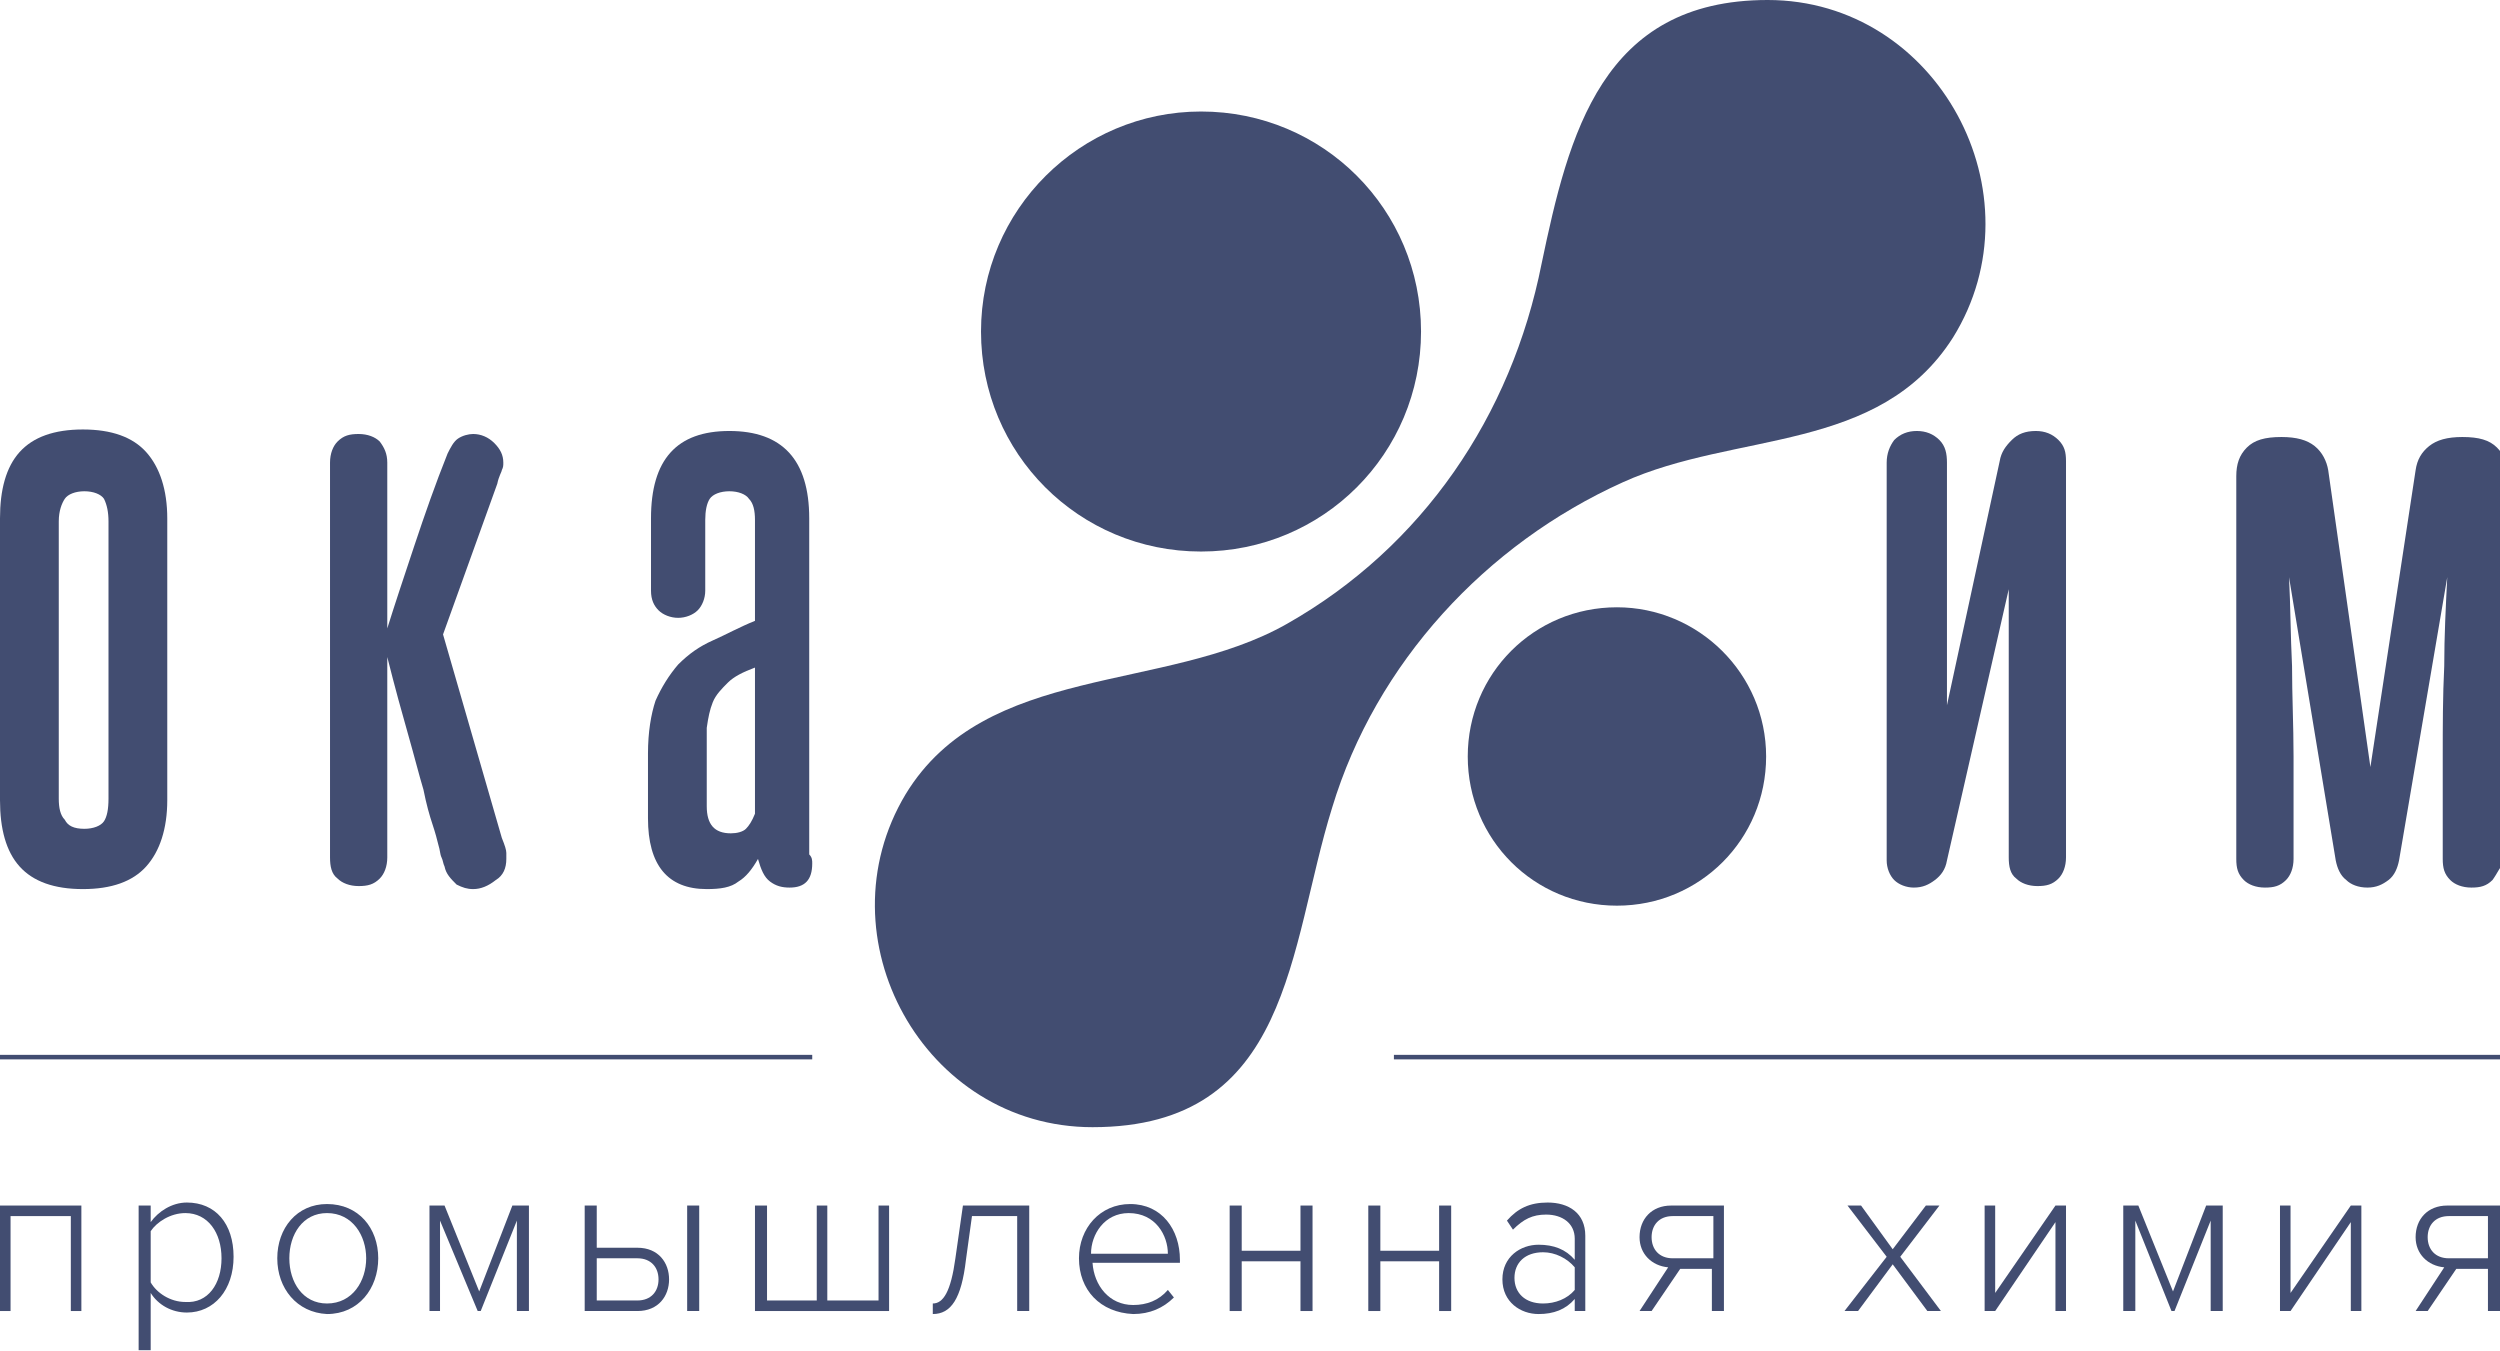
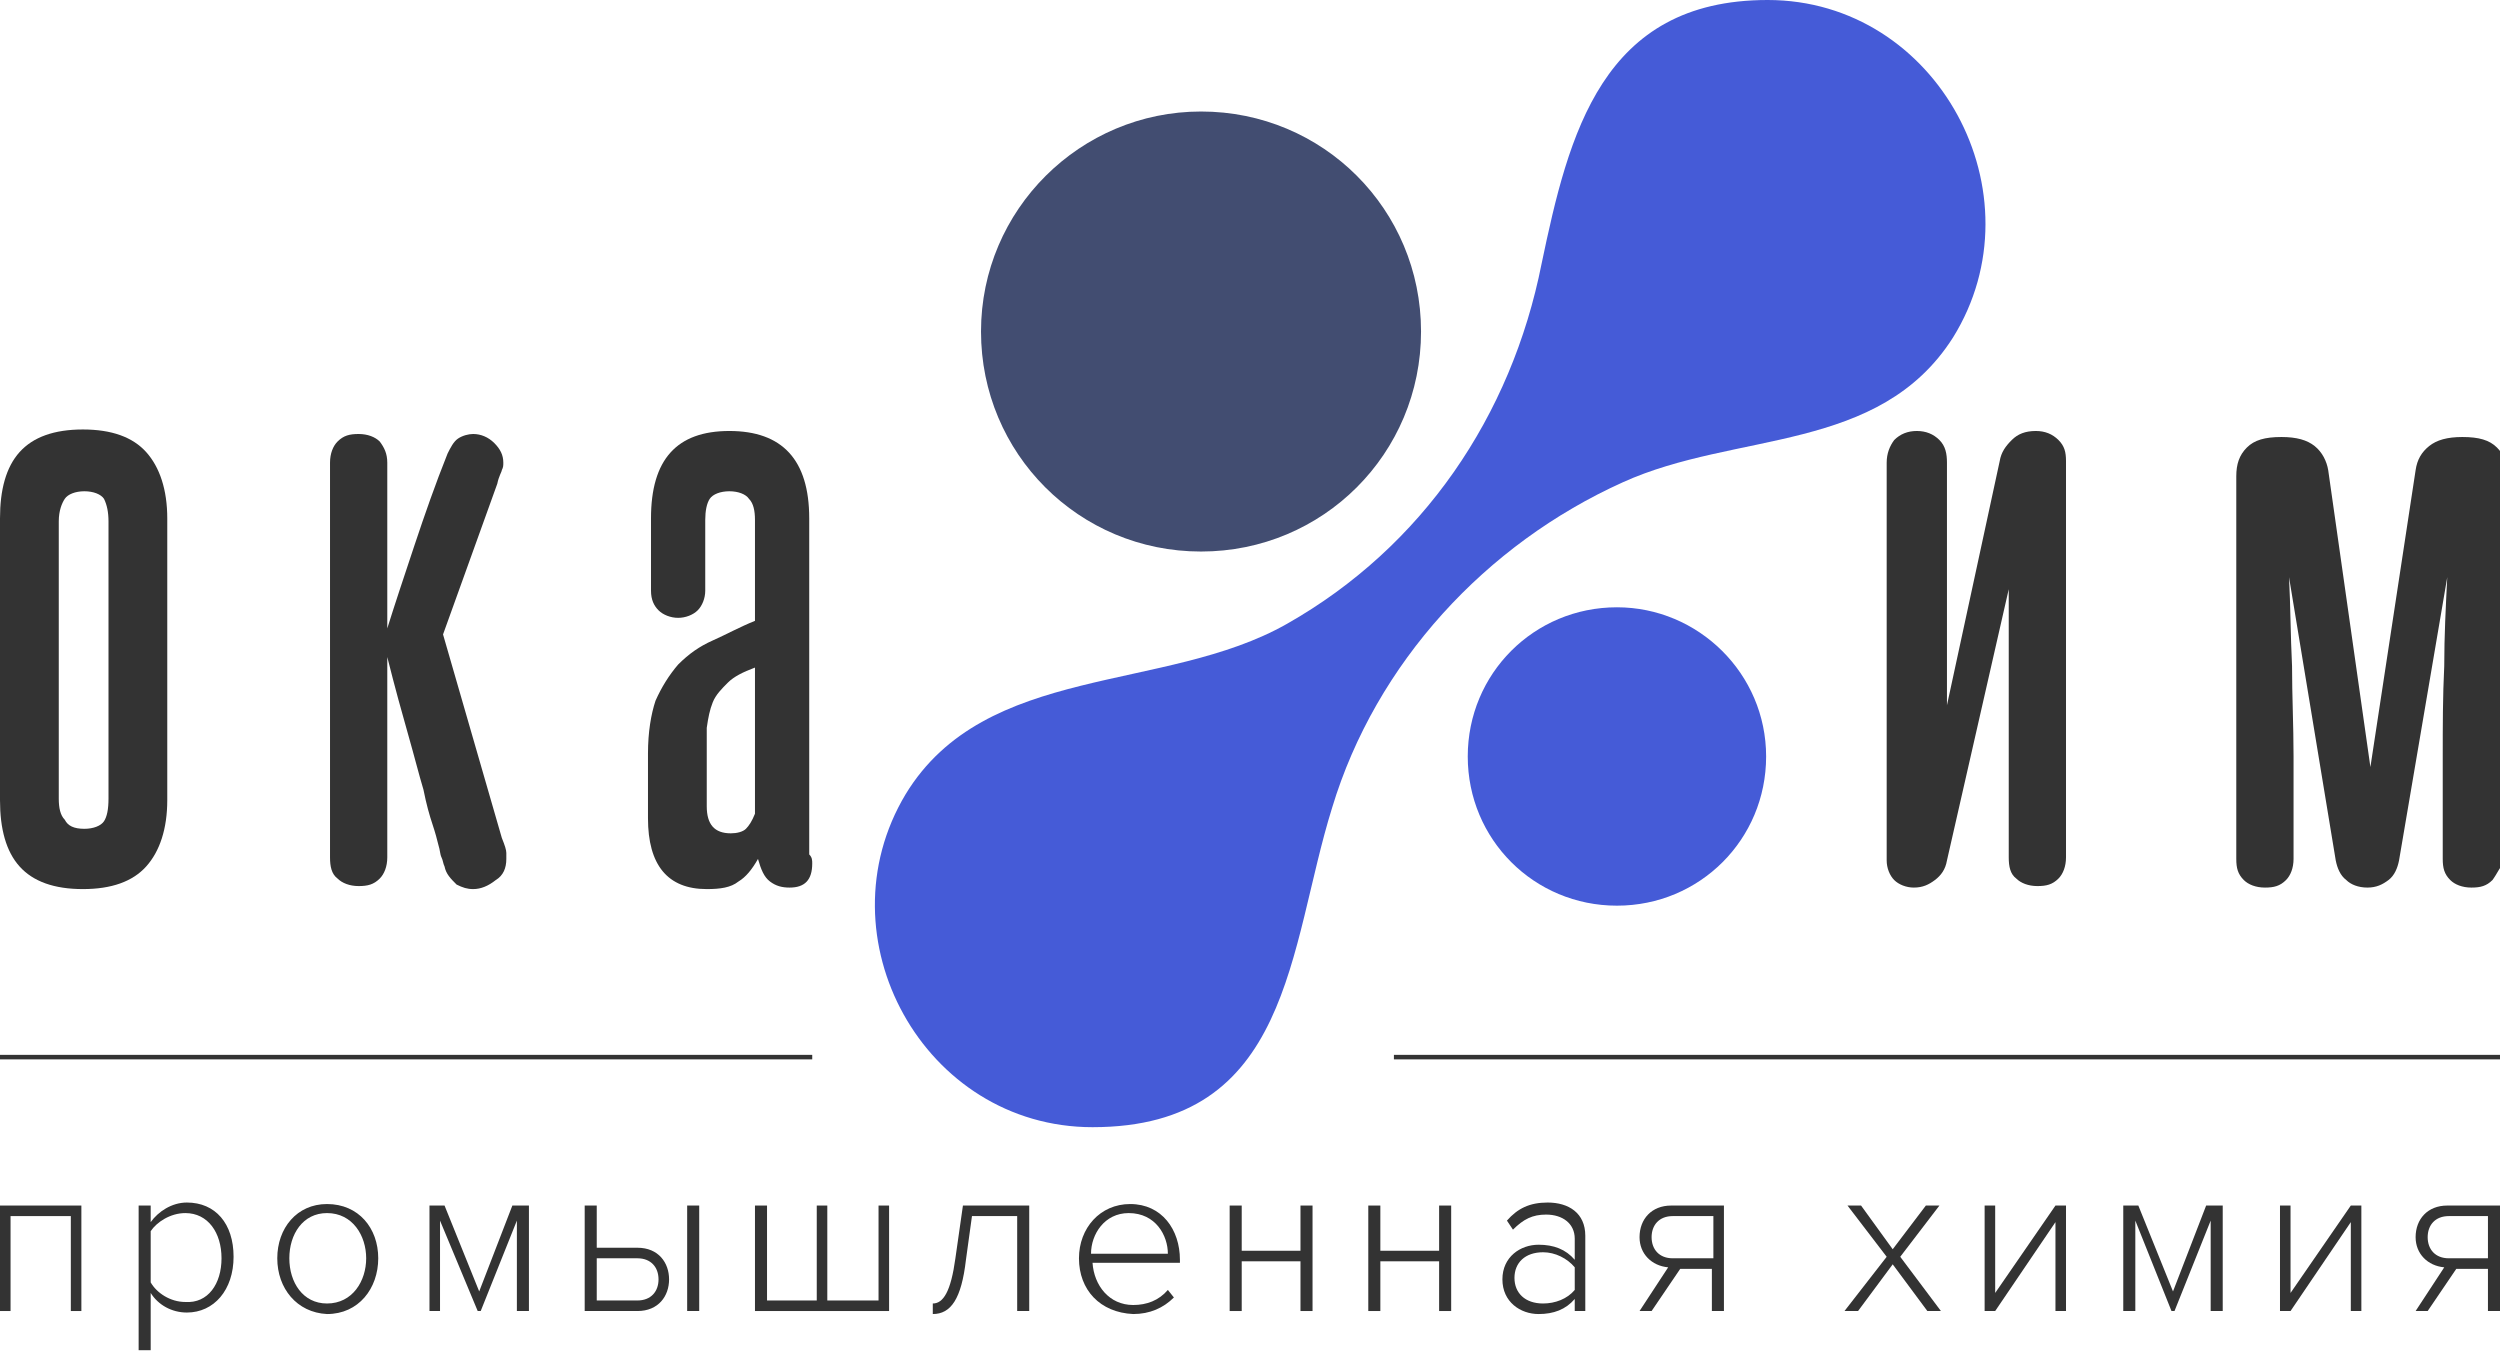
<svg xmlns="http://www.w3.org/2000/svg" xmlns:xlink="http://www.w3.org/1999/xlink" version="1.1" id="Слой_1" x="0" y="0" viewBox="0 0 165.9 89.6" xml:space="preserve">
-   <defs id="defs38" />
  <style type="text/css" id="style2">.st0,.st2{clip-path:url(#SVGID_2_);fill:#333}.st2{fill:#455bd7}</style>
-   <g id="g64" style="fill:#424d71;fill-opacity:1">
+   <g id="g64">
    <defs id="defs5">
      <path id="SVGID_1_" d="M0 0h165.9v89.6H0z" />
    </defs>
    <clipPath id="SVGID_2_">
      <use xlink:href="#SVGID_1_" id="use7" overflow="visible" />
    </clipPath>
-     <path class="st0" d="M0 34.4C0 32.5.4 31 1.3 30c.9-1 2.3-1.5 4.2-1.5 1.9 0 3.3.5 4.2 1.5.9 1 1.4 2.5 1.4 4.4v18.7c0 1.9-.5 3.4-1.4 4.4-.9 1-2.3 1.5-4.2 1.5-1.9 0-3.3-.5-4.2-1.5C.4 56.5 0 55 0 53.1V34.4zm7.2.2c0-.6-.1-1.1-.3-1.5-.2-.3-.7-.5-1.3-.5-.6 0-1.1.2-1.3.5-.2.3-.4.8-.4 1.5V53c0 .6.1 1.1.4 1.4.2.4.6.6 1.3.6.6 0 1.1-.2 1.3-.5.2-.3.3-.8.3-1.5V34.6z" clip-path="url(#SVGID_2_)" id="path10" fill="#424d71" fill-opacity="1" style="fill:#424d71;fill-opacity:1" />
-     <path class="st0" d="M29.5 57.5c-.1-.2-.1-.4-.2-.6-.1-.2-.1-.5-.2-.8-.1-.4-.2-.8-.4-1.4-.2-.6-.4-1.3-.6-2.3-.3-1-.6-2.2-1-3.6s-.9-3.2-1.4-5.2v13.3c0 .6-.2 1.1-.5 1.4-.4.4-.8.5-1.4.5-.6 0-1.1-.2-1.4-.5-.4-.3-.5-.8-.5-1.4V30.7c0-.6.2-1.1.5-1.4.4-.4.8-.5 1.4-.5.6 0 1.1.2 1.4.5.3.4.5.8.5 1.4v11c.5-1.6 1.1-3.4 1.8-5.5s1.4-4.1 2.2-6.1c.2-.4.4-.8.7-1 .3-.2.7-.3 1-.3.5 0 1 .2 1.4.6.4.4.6.8.6 1.3 0 .2 0 .3-.1.5 0 .1-.2.4-.3.9l-3.6 10 3.9 13.5c.2.5.3.8.3 1v.4c0 .6-.2 1.1-.7 1.4-.5.4-1 .6-1.5.6-.4 0-.7-.1-1.1-.3-.4-.4-.7-.7-.8-1.2" clip-path="url(#SVGID_2_)" id="path12" fill="#424d71" fill-opacity="1" style="fill:#424d71;fill-opacity:1" />
-     <path class="st0" d="M53.9 57.3c0 1.1-.5 1.6-1.5 1.6-.5 0-.9-.1-1.3-.4-.4-.3-.6-.8-.8-1.5-.4.7-.8 1.2-1.3 1.5-.5.4-1.2.5-2.1.5-2.6 0-3.9-1.6-3.9-4.7V50c0-1.4.2-2.6.5-3.5.4-.9.9-1.7 1.5-2.4.7-.7 1.4-1.2 2.3-1.6.9-.4 1.8-.9 2.8-1.3v-6.7c0-.6-.1-1.1-.4-1.4-.2-.3-.7-.5-1.3-.5-.6 0-1.1.2-1.3.5-.2.3-.3.8-.3 1.4v4.7c0 .5-.2 1-.5 1.3-.3.3-.8.5-1.3.5s-1-.2-1.3-.5c-.3-.3-.5-.7-.5-1.3v-4.8c0-3.9 1.7-5.8 5.2-5.8s5.3 1.9 5.3 5.8v22.3c.2.2.2.4.2.6m-3.8-13c-.8.3-1.4.6-1.8 1-.4.4-.8.8-1 1.3-.2.5-.3 1-.4 1.7v5.2c0 1.2.5 1.8 1.6 1.8.4 0 .8-.1 1-.3.2-.2.4-.5.6-1v-9.7z" clip-path="url(#SVGID_2_)" id="path14" fill="#424d71" fill-opacity="1" style="fill:#424d71;fill-opacity:1" />
-     <path d="M94.3 22c0 8.1-6.5 14.6-14.6 14.6S65.1 30.1 65.1 22 71.7 7.4 79.7 7.4c8.1 0 14.6 6.5 14.6 14.6" clip-path="url(#SVGID_2_)" id="path16" fill="#424d71" fill-opacity="1" style="fill:#424d71;fill-opacity:1" />
-     <path class="st2" d="M117.2 50.2c0 5.5-4.4 9.9-9.9 9.9s-9.9-4.4-9.9-9.9 4.4-9.9 9.9-9.9c5.4 0 9.9 4.4 9.9 9.9" clip-path="url(#SVGID_2_)" id="path18" fill="#424d71" fill-opacity="1" style="fill:#424d71;fill-opacity:1" />
-     <path class="st2" d="M117.3 0c-11 0-13.2 8.9-15 17.5-2 10.1-7.9 18.8-16.9 23.9-8.1 4.6-20 2.6-25.3 11.3-5.7 9.5 1.2 22.1 12.4 22.1 13.2 0 13-11.9 15.9-21.2C91.3 44 98.6 36.1 107.7 32c7.5-3.4 17-1.9 21.9-9.6 5.9-9.5-1-22.4-12.3-22.4" clip-path="url(#SVGID_2_)" id="path20" fill="#424d71" fill-opacity="1" style="fill:#424d71;fill-opacity:1" />
-     <path class="st0" d="M128.4 58.4c-.4.3-.8.5-1.4.5-.5 0-1-.2-1.3-.5-.3-.3-.5-.8-.5-1.3V30.7c0-.6.2-1.1.5-1.5.4-.4.9-.6 1.5-.6s1.1.2 1.5.6c.4.4.5.9.5 1.5v16.1l3.5-16.2c.1-.6.4-1 .8-1.4.4-.4.9-.6 1.6-.6.6 0 1.1.2 1.5.6.4.4.5.8.5 1.4v26.3c0 .6-.2 1.1-.5 1.4-.4.4-.8.5-1.4.5-.6 0-1.1-.2-1.4-.5-.4-.3-.5-.8-.5-1.4V39.1l-4.1 18c-.1.6-.4 1-.8 1.3" clip-path="url(#SVGID_2_)" id="path22" fill="#424d71" fill-opacity="1" style="fill:#424d71;fill-opacity:1" />
-     <path class="st0" d="M165.4 58.4c-.4.4-.8.5-1.4.5-.6 0-1.1-.2-1.4-.5-.4-.4-.5-.8-.5-1.4v-6.8c0-2 0-4 .1-6 0-2 .1-3.9.2-5.9l-3.2 18.8c-.1.5-.3 1-.7 1.3-.4.3-.8.5-1.4.5-.6 0-1.1-.2-1.4-.5-.4-.3-.6-.8-.7-1.3l-3.1-18.8c.1 1.9.1 3.9.2 5.9 0 2 .1 3.9.1 6V57c0 .6-.2 1.1-.5 1.4-.4.4-.8.5-1.4.5-.6 0-1.1-.2-1.4-.5-.4-.4-.5-.8-.5-1.4V31.6c0-.8.2-1.4.7-1.9.5-.5 1.2-.7 2.3-.7 1 0 1.7.2 2.2.6.5.4.8 1 .9 1.6l2.8 19.7 3-19.7c.1-.7.4-1.2.9-1.6.5-.4 1.2-.6 2.2-.6 1.1 0 1.8.2 2.3.7.5.5.7 1.1.7 1.9v25.3c-.5.6-.7 1.1-1 1.5" clip-path="url(#SVGID_2_)" id="path24" fill="#424d71" fill-opacity="1" style="fill:#424d71;fill-opacity:1" />
-     <path class="st0" clip-path="url(#SVGID_2_)" id="polygon26" fill="#424d71" fill-opacity="1" d="M4.7 87v-6.3h-4V87H0v-7h5.4v7z" style="fill:#424d71;fill-opacity:1" />
-     <path class="st0" d="M10 85.8v3.8h-.8V80h.8v1.1c.5-.7 1.4-1.3 2.4-1.3 1.9 0 3.1 1.4 3.1 3.6s-1.3 3.7-3.1 3.7c-1 0-1.9-.5-2.4-1.3m4.7-2.3c0-1.7-.9-3-2.4-3-1 0-1.9.6-2.3 1.2v3.4c.4.7 1.3 1.3 2.3 1.3 1.5.1 2.4-1.2 2.4-2.9" clip-path="url(#SVGID_2_)" id="path28" fill="#424d71" fill-opacity="1" style="fill:#424d71;fill-opacity:1" />
-     <path class="st0" d="M18.4 83.5c0-2 1.3-3.6 3.3-3.6 2.1 0 3.4 1.6 3.4 3.6s-1.3 3.7-3.4 3.7c-2-.1-3.3-1.7-3.3-3.7m5.9 0c0-1.5-.9-3-2.6-3-1.6 0-2.5 1.4-2.5 3s.9 3 2.5 3c1.7 0 2.6-1.5 2.6-3" clip-path="url(#SVGID_2_)" id="path30" fill="#424d71" fill-opacity="1" style="fill:#424d71;fill-opacity:1" />
-     <path class="st0" clip-path="url(#SVGID_2_)" id="polygon32" fill="#424d71" fill-opacity="1" d="M34.3 87v-6l-2.4 6h-.2l-2.5-6v6h-.7v-7h1l2.3 5.7L34 80h1.1v7z" style="fill:#424d71;fill-opacity:1" />
-     <path class="st0" d="M39.6 80v2.8h2.7c1.4 0 2.1 1 2.1 2.1s-.7 2.1-2.1 2.1h-3.5v-7h.8zm0 3.5v2.8h2.7c.9 0 1.4-.6 1.4-1.4s-.5-1.4-1.4-1.4h-2.7zm6-3.5h.8v7h-.8v-7z" clip-path="url(#SVGID_2_)" id="path34" fill="#424d71" fill-opacity="1" style="fill:#424d71;fill-opacity:1" />
-     <path class="st0" clip-path="url(#SVGID_2_)" id="polygon36" fill="#424d71" fill-opacity="1" d="M59 80v7h-8.9v-7h.8v6.3h3.3V80h.7v6.3h3.4V80z" style="fill:#424d71;fill-opacity:1" />
-     <path class="st0" d="M61.9 86.5c.7 0 1.2-.8 1.5-3l.5-3.5h4.4v7h-.8v-6.3h-3l-.4 2.9c-.3 2.6-1 3.6-2.2 3.6v-.7z" clip-path="url(#SVGID_2_)" id="path38" fill="#424d71" fill-opacity="1" style="fill:#424d71;fill-opacity:1" />
-     <path class="st0" d="M71.6 83.5c0-2 1.4-3.6 3.4-3.6 2.1 0 3.3 1.7 3.3 3.7v.2h-5.8c.1 1.5 1.1 2.8 2.7 2.8.9 0 1.7-.3 2.3-1l.4.5c-.7.7-1.6 1.1-2.7 1.1-2.2-.1-3.6-1.6-3.6-3.7m3.3-3c-1.6 0-2.5 1.4-2.5 2.7h5.1c0-1.2-.8-2.7-2.6-2.7" clip-path="url(#SVGID_2_)" id="path40" fill="#424d71" fill-opacity="1" style="fill:#424d71;fill-opacity:1" />
-     <path class="st0" clip-path="url(#SVGID_2_)" id="polygon42" fill="#424d71" fill-opacity="1" d="M81.6 87v-7h.8v3h3.9v-3h.8v7h-.8v-3.3h-3.9V87z" style="fill:#424d71;fill-opacity:1" />
-     <path class="st0" clip-path="url(#SVGID_2_)" id="polygon44" fill="#424d71" fill-opacity="1" d="M90.8 87v-7h.8v3h3.9v-3h.8v7h-.8v-3.3h-3.9V87z" style="fill:#424d71;fill-opacity:1" />
-     <path class="st0" d="M104.5 87v-.8c-.6.7-1.4 1-2.4 1-1.2 0-2.4-.8-2.4-2.3 0-1.5 1.2-2.3 2.4-2.3 1 0 1.8.3 2.4 1v-1.4c0-1-.8-1.6-1.9-1.6-.9 0-1.5.3-2.2 1l-.4-.6c.7-.8 1.5-1.2 2.7-1.2 1.4 0 2.5.7 2.5 2.2v5h-.7zm0-1.4v-1.5c-.5-.6-1.3-1-2.1-1-1.2 0-1.9.7-1.9 1.7s.7 1.7 1.9 1.7c.8 0 1.6-.3 2.1-.9" clip-path="url(#SVGID_2_)" id="path46" fill="#424d71" fill-opacity="1" style="fill:#424d71;fill-opacity:1" />
-     <path class="st0" d="M108.8 87l1.9-2.9c-1.1-.1-1.9-.9-1.9-2 0-1.2.8-2.1 2.1-2.1h3.5v7h-.8v-2.8h-2.1l-1.9 2.8h-.8zm4.9-3.5v-2.8H111c-.9 0-1.4.6-1.4 1.4 0 .8.5 1.4 1.4 1.4h2.7z" clip-path="url(#SVGID_2_)" id="path48" fill="#424d71" fill-opacity="1" style="fill:#424d71;fill-opacity:1" />
-     <path class="st0" clip-path="url(#SVGID_2_)" id="polygon50" fill="#424d71" fill-opacity="1" d="M127.9 87l-2.3-3.1-2.3 3.1h-.9l2.8-3.6-2.6-3.4h.9l2.1 2.9 2.2-2.9h.9l-2.6 3.4 2.7 3.6z" style="fill:#424d71;fill-opacity:1" />
-     <path class="st0" clip-path="url(#SVGID_2_)" id="polygon52" fill="#424d71" fill-opacity="1" d="M131.7 87v-7h.7v5.8l4-5.8h.7v7h-.7v-5.9l-4 5.9z" style="fill:#424d71;fill-opacity:1" />
-     <path class="st0" clip-path="url(#SVGID_2_)" id="polygon54" fill="#424d71" fill-opacity="1" d="M146.7 87v-6l-2.4 6h-.2l-2.4-6v6h-.8v-7h1l2.3 5.7 2.2-5.7h1.1v7z" style="fill:#424d71;fill-opacity:1" />
-     <path class="st0" clip-path="url(#SVGID_2_)" id="polygon56" fill="#424d71" fill-opacity="1" d="M151.3 87v-7h.7v5.8l4-5.8h.7v7h-.7v-5.9l-4 5.9z" style="fill:#424d71;fill-opacity:1" />
-     <path class="st0" d="M160.3 87l1.9-2.9c-1.1-.1-1.9-.9-1.9-2 0-1.2.8-2.1 2.1-2.1h3.5v7h-.8v-2.8H163l-1.9 2.8h-.8zm4.8-3.5v-2.8h-2.6c-.9 0-1.4.6-1.4 1.4 0 .8.5 1.4 1.4 1.4h2.6z" clip-path="url(#SVGID_2_)" id="path58" fill="#424d71" fill-opacity="1" style="fill:#424d71;fill-opacity:1" />
-     <path class="st0" clip-path="url(#SVGID_2_)" id="rect60" fill="#424d71" fill-opacity="1" d="M0 70h53.9v.3H0z" style="fill:#424d71;fill-opacity:1" />
-     <path class="st0" clip-path="url(#SVGID_2_)" id="rect62" fill="#424d71" fill-opacity="1" d="M92.5 70h73.4v.3H92.5z" style="fill:#424d71;fill-opacity:1" />
+     <path class="st0" d="M0 34.4C0 32.5.4 31 1.3 30c.9-1 2.3-1.5 4.2-1.5 1.9 0 3.3.5 4.2 1.5.9 1 1.4 2.5 1.4 4.4v18.7c0 1.9-.5 3.4-1.4 4.4-.9 1-2.3 1.5-4.2 1.5-1.9 0-3.3-.5-4.2-1.5C.4 56.5 0 55 0 53.1V34.4zm7.2.2c0-.6-.1-1.1-.3-1.5-.2-.3-.7-.5-1.3-.5-.6 0-1.1.2-1.3.5-.2.3-.4.8-.4 1.5V53c0 .6.1 1.1.4 1.4.2.4.6.6 1.3.6.6 0 1.1-.2 1.3-.5.2-.3.3-.8.3-1.5V34.6z" clip-path="url(#SVGID_2_)" id="path10" fill="#424d71" fill-opacity="1" />
+     <path class="st0" d="M29.5 57.5c-.1-.2-.1-.4-.2-.6-.1-.2-.1-.5-.2-.8-.1-.4-.2-.8-.4-1.4-.2-.6-.4-1.3-.6-2.3-.3-1-.6-2.2-1-3.6s-.9-3.2-1.4-5.2v13.3c0 .6-.2 1.1-.5 1.4-.4.4-.8.5-1.4.5-.6 0-1.1-.2-1.4-.5-.4-.3-.5-.8-.5-1.4V30.7c0-.6.2-1.1.5-1.4.4-.4.8-.5 1.4-.5.6 0 1.1.2 1.4.5.3.4.5.8.5 1.4v11c.5-1.6 1.1-3.4 1.8-5.5s1.4-4.1 2.2-6.1c.2-.4.4-.8.7-1 .3-.2.7-.3 1-.3.5 0 1 .2 1.4.6.4.4.6.8.6 1.3 0 .2 0 .3-.1.5 0 .1-.2.4-.3.9l-3.6 10 3.9 13.5c.2.5.3.8.3 1v.4c0 .6-.2 1.1-.7 1.4-.5.4-1 .6-1.5.6-.4 0-.7-.1-1.1-.3-.4-.4-.7-.7-.8-1.2" clip-path="url(#SVGID_2_)" id="path12" fill="#424d71" fill-opacity="1" />
+     <path class="st0" d="M53.9 57.3c0 1.1-.5 1.6-1.5 1.6-.5 0-.9-.1-1.3-.4-.4-.3-.6-.8-.8-1.5-.4.7-.8 1.2-1.3 1.5-.5.4-1.2.5-2.1.5-2.6 0-3.9-1.6-3.9-4.7V50c0-1.4.2-2.6.5-3.5.4-.9.9-1.7 1.5-2.4.7-.7 1.4-1.2 2.3-1.6.9-.4 1.8-.9 2.8-1.3v-6.7c0-.6-.1-1.1-.4-1.4-.2-.3-.7-.5-1.3-.5-.6 0-1.1.2-1.3.5-.2.3-.3.8-.3 1.4v4.7c0 .5-.2 1-.5 1.3-.3.3-.8.5-1.3.5s-1-.2-1.3-.5c-.3-.3-.5-.7-.5-1.3v-4.8c0-3.9 1.7-5.8 5.2-5.8s5.3 1.9 5.3 5.8v22.3c.2.2.2.4.2.6m-3.8-13c-.8.3-1.4.6-1.8 1-.4.4-.8.8-1 1.3-.2.5-.3 1-.4 1.7v5.2c0 1.2.5 1.8 1.6 1.8.4 0 .8-.1 1-.3.2-.2.4-.5.6-1v-9.7z" clip-path="url(#SVGID_2_)" id="path14" fill="#424d71" fill-opacity="1" />
+     <path d="M94.3 22c0 8.1-6.5 14.6-14.6 14.6S65.1 30.1 65.1 22 71.7 7.4 79.7 7.4c8.1 0 14.6 6.5 14.6 14.6" clip-path="url(#SVGID_2_)" id="path16" fill="#424d71" fill-opacity="1" />
+     <path class="st2" d="M117.2 50.2c0 5.5-4.4 9.9-9.9 9.9s-9.9-4.4-9.9-9.9 4.4-9.9 9.9-9.9c5.4 0 9.9 4.4 9.9 9.9" clip-path="url(#SVGID_2_)" id="path18" fill="#424d71" fill-opacity="1" />
+     <path class="st2" d="M117.3 0c-11 0-13.2 8.9-15 17.5-2 10.1-7.9 18.8-16.9 23.9-8.1 4.6-20 2.6-25.3 11.3-5.7 9.5 1.2 22.1 12.4 22.1 13.2 0 13-11.9 15.9-21.2C91.3 44 98.6 36.1 107.7 32c7.5-3.4 17-1.9 21.9-9.6 5.9-9.5-1-22.4-12.3-22.4" clip-path="url(#SVGID_2_)" id="path20" fill="#424d71" fill-opacity="1" />
+     <path class="st0" d="M128.4 58.4c-.4.3-.8.5-1.4.5-.5 0-1-.2-1.3-.5-.3-.3-.5-.8-.5-1.3V30.7c0-.6.2-1.1.5-1.5.4-.4.9-.6 1.5-.6s1.1.2 1.5.6c.4.4.5.9.5 1.5v16.1l3.5-16.2c.1-.6.4-1 .8-1.4.4-.4.9-.6 1.6-.6.6 0 1.1.2 1.5.6.4.4.5.8.5 1.4v26.3c0 .6-.2 1.1-.5 1.4-.4.4-.8.5-1.4.5-.6 0-1.1-.2-1.4-.5-.4-.3-.5-.8-.5-1.4V39.1l-4.1 18c-.1.6-.4 1-.8 1.3" clip-path="url(#SVGID_2_)" id="path22" fill="#424d71" fill-opacity="1" />
+     <path class="st0" d="M165.4 58.4c-.4.4-.8.5-1.4.5-.6 0-1.1-.2-1.4-.5-.4-.4-.5-.8-.5-1.4v-6.8c0-2 0-4 .1-6 0-2 .1-3.9.2-5.9l-3.2 18.8c-.1.5-.3 1-.7 1.3-.4.3-.8.5-1.4.5-.6 0-1.1-.2-1.4-.5-.4-.3-.6-.8-.7-1.3l-3.1-18.8c.1 1.9.1 3.9.2 5.9 0 2 .1 3.9.1 6V57c0 .6-.2 1.1-.5 1.4-.4.4-.8.5-1.4.5-.6 0-1.1-.2-1.4-.5-.4-.4-.5-.8-.5-1.4V31.6c0-.8.2-1.4.7-1.9.5-.5 1.2-.7 2.3-.7 1 0 1.7.2 2.2.6.5.4.8 1 .9 1.6l2.8 19.7 3-19.7c.1-.7.4-1.2.9-1.6.5-.4 1.2-.6 2.2-.6 1.1 0 1.8.2 2.3.7.5.5.7 1.1.7 1.9v25.3c-.5.6-.7 1.1-1 1.5" clip-path="url(#SVGID_2_)" id="path24" fill="#424d71" fill-opacity="1" />
+     <path class="st0" clip-path="url(#SVGID_2_)" id="polygon26" fill="#424d71" fill-opacity="1" d="M4.7 87v-6.3h-4V87H0v-7h5.4v7z" />
+     <path class="st0" d="M10 85.8v3.8h-.8V80h.8v1.1c.5-.7 1.4-1.3 2.4-1.3 1.9 0 3.1 1.4 3.1 3.6s-1.3 3.7-3.1 3.7c-1 0-1.9-.5-2.4-1.3m4.7-2.3c0-1.7-.9-3-2.4-3-1 0-1.9.6-2.3 1.2v3.4c.4.7 1.3 1.3 2.3 1.3 1.5.1 2.4-1.2 2.4-2.9" clip-path="url(#SVGID_2_)" id="path28" fill="#424d71" fill-opacity="1" />
+     <path class="st0" d="M18.4 83.5c0-2 1.3-3.6 3.3-3.6 2.1 0 3.4 1.6 3.4 3.6s-1.3 3.7-3.4 3.7c-2-.1-3.3-1.7-3.3-3.7m5.9 0c0-1.5-.9-3-2.6-3-1.6 0-2.5 1.4-2.5 3s.9 3 2.5 3c1.7 0 2.6-1.5 2.6-3" clip-path="url(#SVGID_2_)" id="path30" fill="#424d71" fill-opacity="1" />
+     <path class="st0" clip-path="url(#SVGID_2_)" id="polygon32" fill="#424d71" fill-opacity="1" d="M34.3 87v-6l-2.4 6h-.2l-2.5-6v6h-.7v-7h1l2.3 5.7L34 80h1.1v7z" />
+     <path class="st0" d="M39.6 80v2.8h2.7c1.4 0 2.1 1 2.1 2.1s-.7 2.1-2.1 2.1h-3.5v-7h.8zm0 3.5v2.8h2.7c.9 0 1.4-.6 1.4-1.4s-.5-1.4-1.4-1.4h-2.7zm6-3.5h.8v7h-.8v-7z" clip-path="url(#SVGID_2_)" id="path34" fill="#424d71" fill-opacity="1" />
+     <path class="st0" clip-path="url(#SVGID_2_)" id="polygon36" fill="#424d71" fill-opacity="1" d="M59 80v7h-8.9v-7h.8v6.3h3.3V80h.7v6.3h3.4V80z" />
+     <path class="st0" d="M61.9 86.5c.7 0 1.2-.8 1.5-3l.5-3.5h4.4v7h-.8v-6.3h-3l-.4 2.9c-.3 2.6-1 3.6-2.2 3.6v-.7z" clip-path="url(#SVGID_2_)" id="path38" fill="#424d71" fill-opacity="1" />
+     <path class="st0" d="M71.6 83.5c0-2 1.4-3.6 3.4-3.6 2.1 0 3.3 1.7 3.3 3.7v.2h-5.8c.1 1.5 1.1 2.8 2.7 2.8.9 0 1.7-.3 2.3-1l.4.5c-.7.7-1.6 1.1-2.7 1.1-2.2-.1-3.6-1.6-3.6-3.7m3.3-3c-1.6 0-2.5 1.4-2.5 2.7h5.1c0-1.2-.8-2.7-2.6-2.7" clip-path="url(#SVGID_2_)" id="path40" fill="#424d71" fill-opacity="1" />
+     <path class="st0" clip-path="url(#SVGID_2_)" id="polygon42" fill="#424d71" fill-opacity="1" d="M81.6 87v-7h.8v3h3.9v-3h.8v7h-.8v-3.3h-3.9V87z" />
+     <path class="st0" clip-path="url(#SVGID_2_)" id="polygon44" fill="#424d71" fill-opacity="1" d="M90.8 87v-7h.8v3h3.9v-3h.8v7h-.8v-3.3h-3.9V87z" />
+     <path class="st0" d="M104.5 87v-.8c-.6.7-1.4 1-2.4 1-1.2 0-2.4-.8-2.4-2.3 0-1.5 1.2-2.3 2.4-2.3 1 0 1.8.3 2.4 1v-1.4c0-1-.8-1.6-1.9-1.6-.9 0-1.5.3-2.2 1l-.4-.6c.7-.8 1.5-1.2 2.7-1.2 1.4 0 2.5.7 2.5 2.2v5h-.7zm0-1.4v-1.5c-.5-.6-1.3-1-2.1-1-1.2 0-1.9.7-1.9 1.7s.7 1.7 1.9 1.7c.8 0 1.6-.3 2.1-.9" clip-path="url(#SVGID_2_)" id="path46" fill="#424d71" fill-opacity="1" />
+     <path class="st0" d="M108.8 87l1.9-2.9c-1.1-.1-1.9-.9-1.9-2 0-1.2.8-2.1 2.1-2.1h3.5v7h-.8v-2.8h-2.1l-1.9 2.8h-.8zm4.9-3.5v-2.8H111c-.9 0-1.4.6-1.4 1.4 0 .8.5 1.4 1.4 1.4h2.7z" clip-path="url(#SVGID_2_)" id="path48" fill="#424d71" fill-opacity="1" />
+     <path class="st0" clip-path="url(#SVGID_2_)" id="polygon50" fill="#424d71" fill-opacity="1" d="M127.9 87l-2.3-3.1-2.3 3.1h-.9l2.8-3.6-2.6-3.4h.9l2.1 2.9 2.2-2.9h.9l-2.6 3.4 2.7 3.6z" />
+     <path class="st0" clip-path="url(#SVGID_2_)" id="polygon52" fill="#424d71" fill-opacity="1" d="M131.7 87v-7h.7v5.8l4-5.8h.7v7h-.7v-5.9l-4 5.9z" />
+     <path class="st0" clip-path="url(#SVGID_2_)" id="polygon54" fill="#424d71" fill-opacity="1" d="M146.7 87v-6l-2.4 6h-.2l-2.4-6v6h-.8v-7h1l2.3 5.7 2.2-5.7h1.1v7z" />
+     <path class="st0" clip-path="url(#SVGID_2_)" id="polygon56" fill="#424d71" fill-opacity="1" d="M151.3 87v-7h.7v5.8l4-5.8h.7v7h-.7v-5.9l-4 5.9z" />
+     <path class="st0" d="M160.3 87l1.9-2.9c-1.1-.1-1.9-.9-1.9-2 0-1.2.8-2.1 2.1-2.1h3.5v7h-.8v-2.8H163l-1.9 2.8h-.8zm4.8-3.5v-2.8h-2.6c-.9 0-1.4.6-1.4 1.4 0 .8.5 1.4 1.4 1.4h2.6z" clip-path="url(#SVGID_2_)" id="path58" fill="#424d71" fill-opacity="1" />
+     <path class="st0" clip-path="url(#SVGID_2_)" id="rect60" fill="#424d71" fill-opacity="1" d="M0 70h53.9v.3H0z" />
+     <path class="st0" clip-path="url(#SVGID_2_)" id="rect62" fill="#424d71" fill-opacity="1" d="M92.5 70h73.4v.3H92.5z" />
  </g>
</svg>
